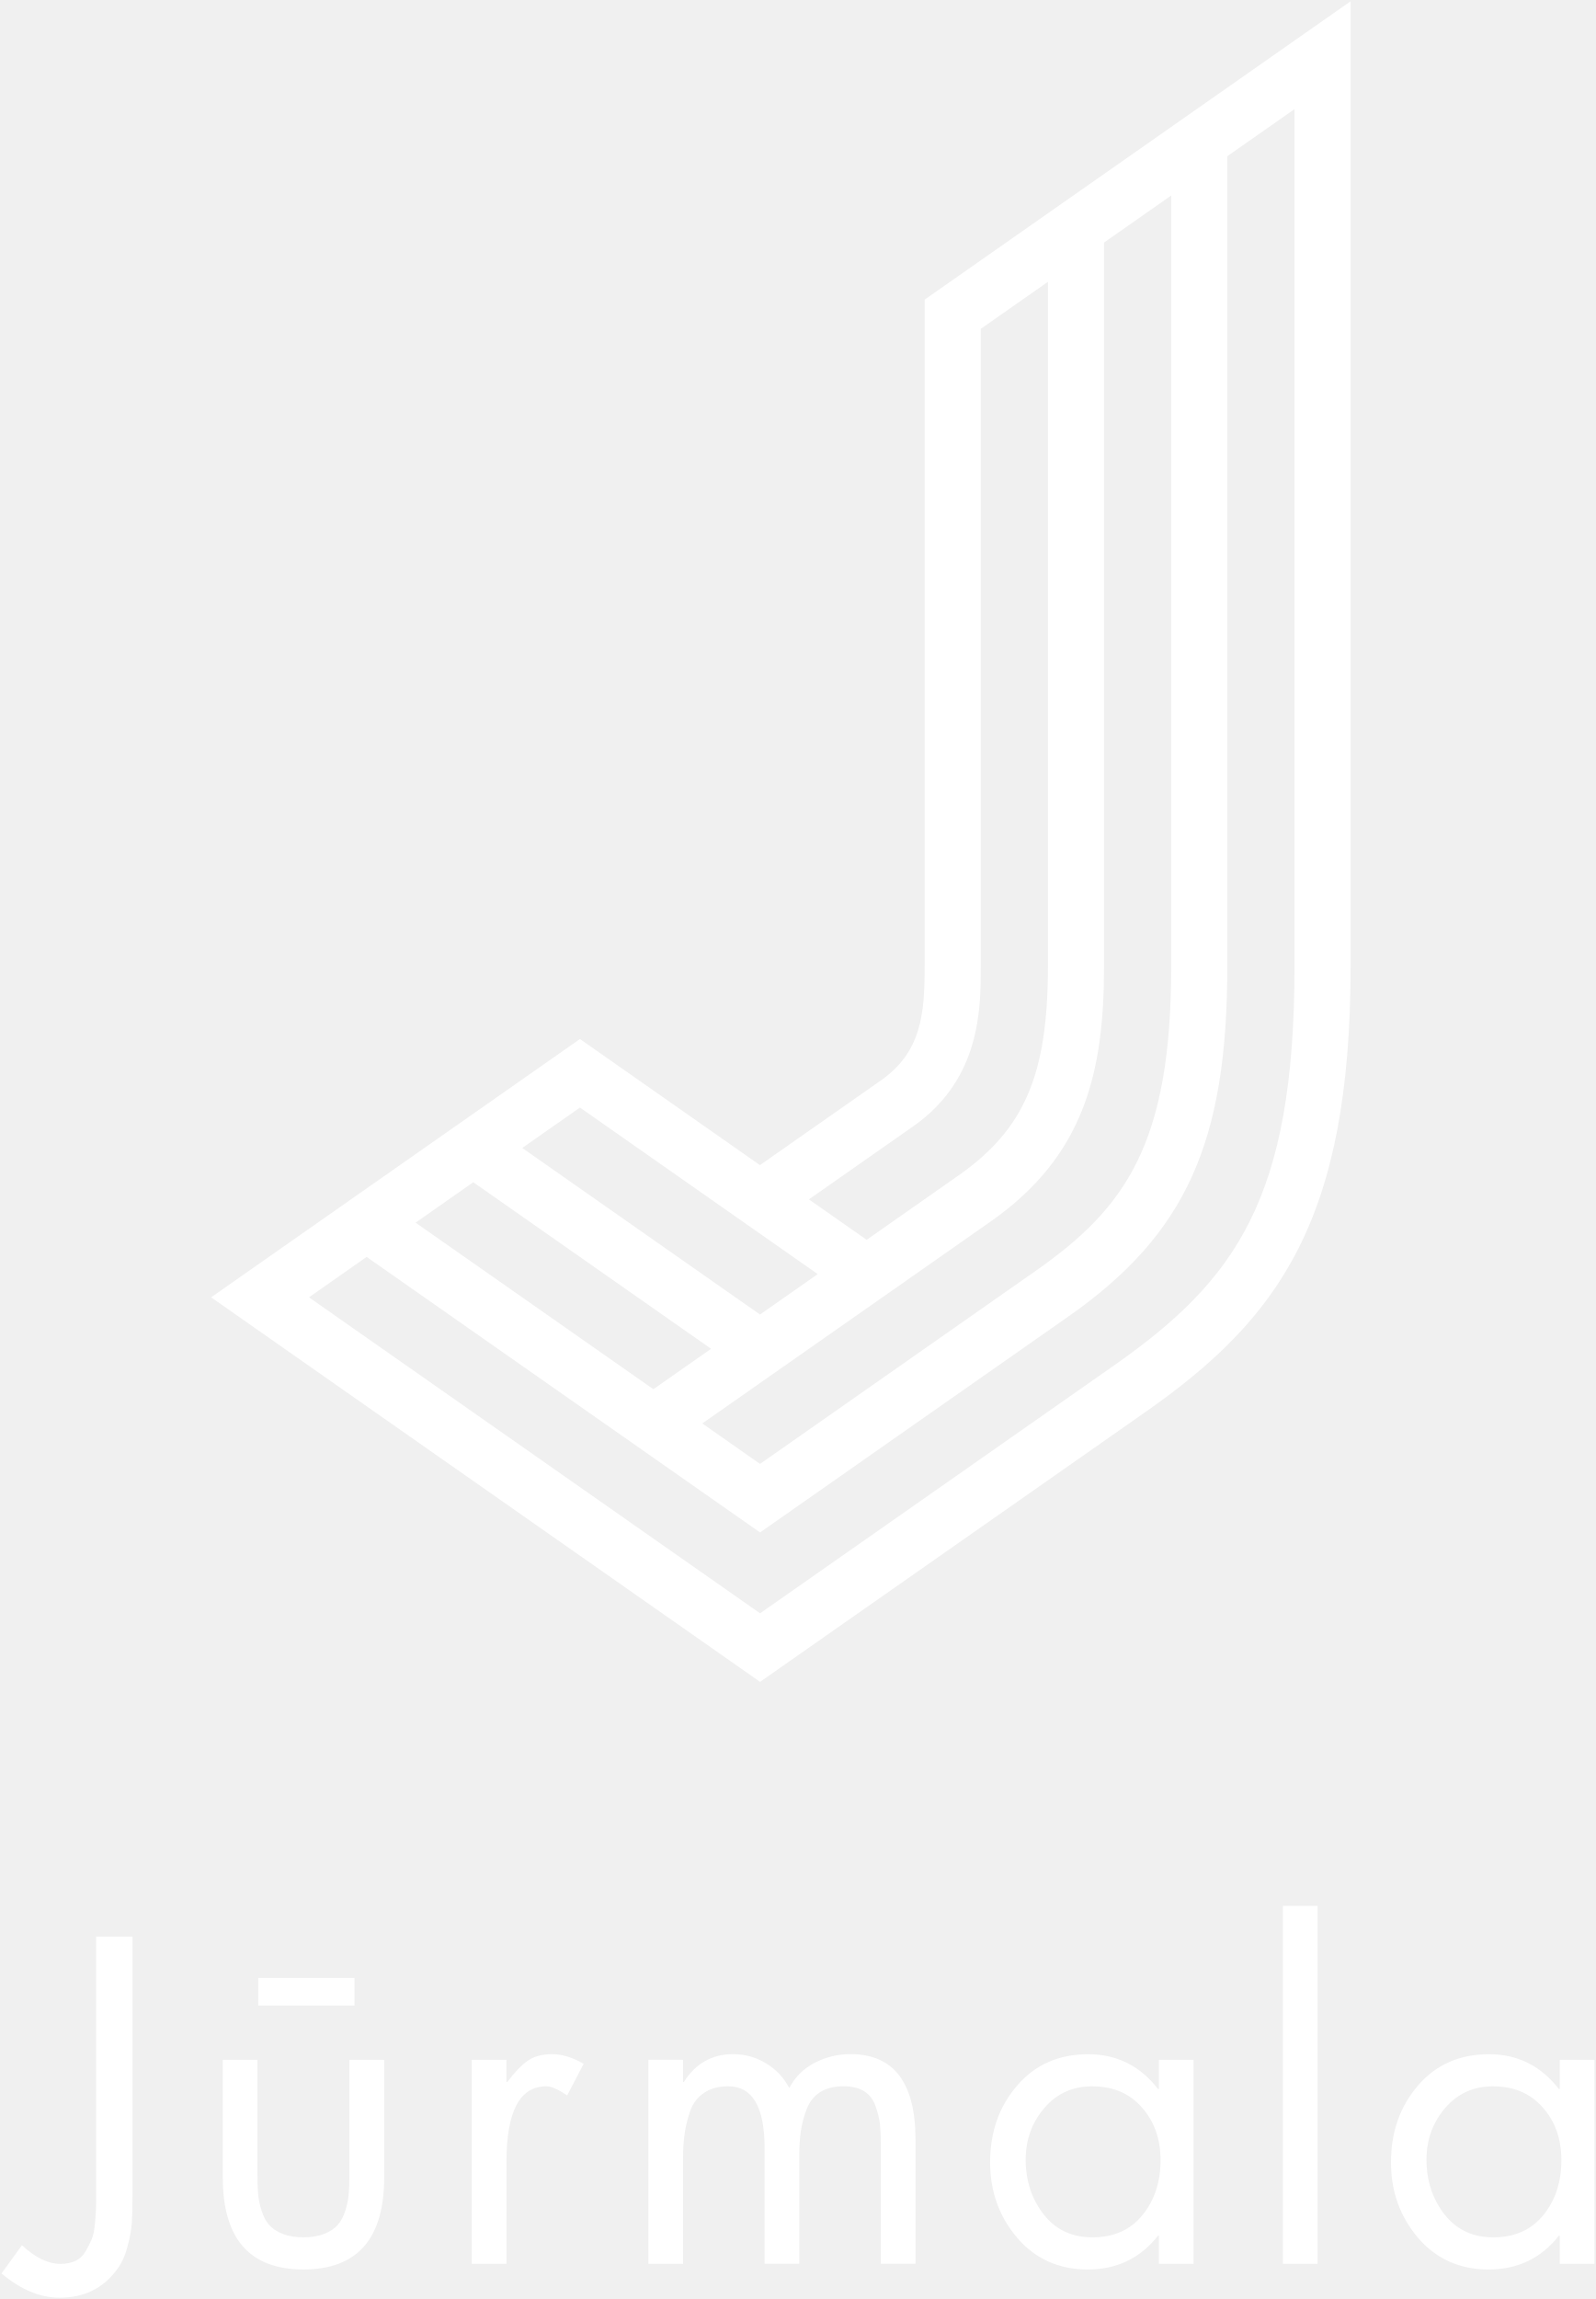
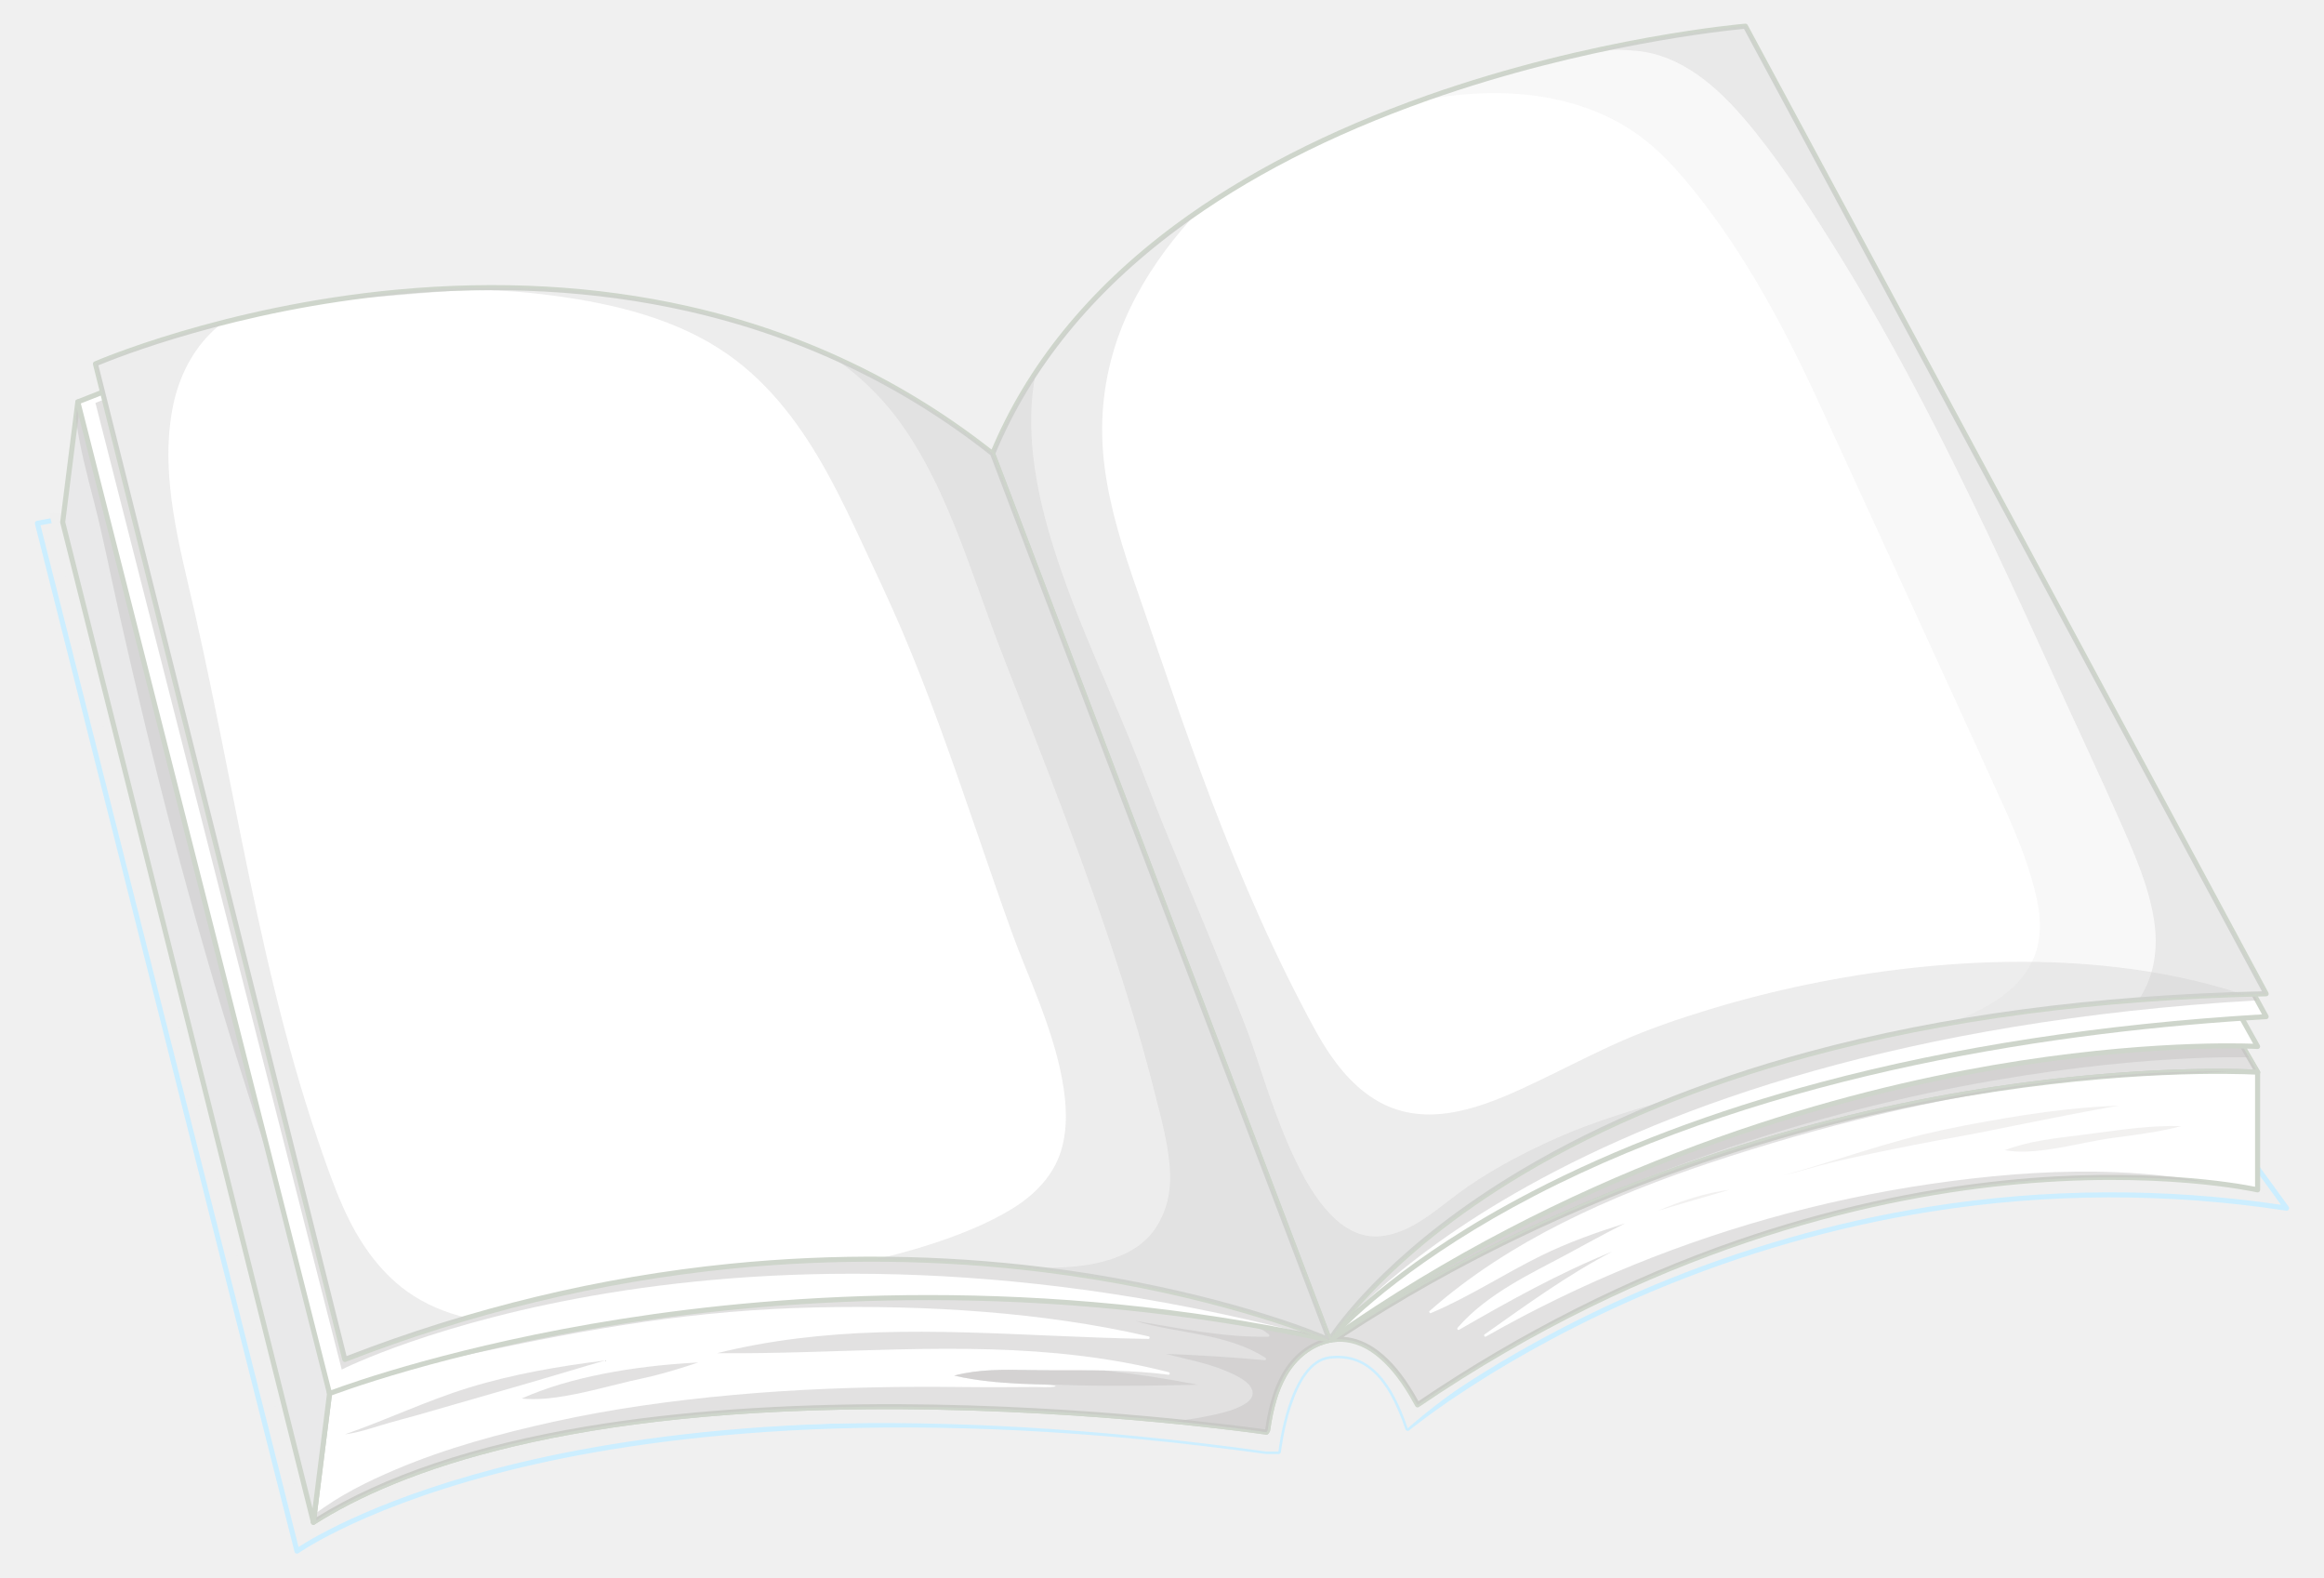
- <svg xmlns="http://www.w3.org/2000/svg" xml:space="preserve" width="284" height="409">
-   <path fill="#fff" d="M203.32 394.051c-2.129 2.647-5.109 3.981-8.917 3.981-3.654 0-6.553-1.363-8.683-4.089-2.134-2.733-3.2-5.977-3.2-9.723 0-3.565 1.113-6.625 3.321-9.197 2.199-2.573 5.046-3.858 8.499-3.858 3.697 0 6.662 1.243 8.856 3.747 2.213 2.499 3.328 5.634 3.328 9.381 0 3.861-1.065 7.111-3.204 9.758m2.904-22.414h-.152c-3.196-4.115-7.325-6.183-12.437-6.183-5.241 0-9.465 1.865-12.656 5.599-3.202 3.733-4.788 8.272-4.788 13.619 0 5.2 1.607 9.677 4.823 13.444 3.217 3.753 7.407 5.633 12.552 5.633 5.189 0 9.365-2.006 12.506-6.015h.152v5.007h6.169V366.45l-6.169.006Zm-31.698-199.704V58.506l11.953-8.367v121.794c0 19.235-4.164 28.962-15.923 37.192l-16.331 11.445-10.28-7.197 18.559-12.993c12.022-8.423 12.022-20.956 12.022-28.447m21.937-128.785 11.955-8.369v137.154c0 31.511-8.105 42.945-24.063 54.119l-49.106 34.384-10.277-7.199 51.322-35.93c16.736-11.725 20.169-26.614 20.169-45.374zM218.4 27.786l11.955-8.37v152.517c0 41.245-10.383 55.774-32.206 71.051l-62.894 44.03-80.272-56.215 10.261-7.193 70.005 49.021 54.836-38.395c20.908-14.637 28.315-30.941 28.315-62.299ZM84.222 210.322l42.316 29.631-10.27 7.191-42.313-29.626zm18.982-13.285 42.311 29.633-10.274 7.189-42.306-29.634zm61.34-25.104c0 8.4-.573 15.226-7.77 20.265l-21.541 15.082-32.029-22.437-65.633 45.956 97.684 68.409 68.631-48.045c23.634-16.556 36.452-34.085 36.452-79.23V.231l-75.794 53.074Zm63.749 230.808h6.176v-63.689h-6.176Zm46.368-8.69c-2.145 2.647-5.117 3.981-8.926 3.981-3.646 0-6.551-1.363-8.688-4.089-2.124-2.733-3.204-5.977-3.204-9.723 0-3.565 1.116-6.625 3.322-9.197 2.213-2.573 5.048-3.858 8.5-3.858 3.704 0 6.656 1.243 8.864 3.747 2.22 2.499 3.32 5.634 3.32 9.381 0 3.861-1.05 7.111-3.188 9.758m2.889-27.595v5.181h-.153c-3.189-4.115-7.324-6.183-12.435-6.183-5.249 0-9.461 1.865-12.656 5.599-3.189 3.733-4.781 8.272-4.781 13.619 0 5.2 1.606 9.677 4.816 13.444 3.223 3.753 7.401 5.633 12.55 5.633 5.197 0 9.379-2.006 12.513-6.015h.153v5.007h6.175V366.45zm-183.691.188c-1.107.799-2.298 2.04-3.578 3.742h-.16v-3.936h-6.168v36.286h6.175v-18.139c0-8.959 2.359-13.438 7.102-13.438.876 0 2.101.543 3.702 1.622l2.932-5.63c-2.014-1.144-3.858-1.706-5.565-1.706-1.842 0-3.326.398-4.44 1.199m-31.677 20.034c0 1.399-.042 2.583-.119 3.554-.07.972-.287 1.988-.611 3.046-.335 1.051-.781 1.897-1.352 2.548-.57.638-1.363 1.17-2.396 1.579-1.036.41-2.261.622-3.711.622-1.439 0-2.68-.212-3.707-.622-1.027-.409-1.825-.933-2.392-1.579-.569-.649-1.013-1.491-1.348-2.548-.342-1.052-.543-2.074-.622-3.046-.076-.971-.117-2.147-.117-3.554v-20.222h-6.161v20.926c0 10.906 4.782 16.363 14.355 16.363 9.568 0 14.364-5.461 14.364-16.363V366.45l-6.183.006zm89.154-21.241c-2.271 0-4.386.53-6.377 1.545-1.977 1.031-3.48 2.535-4.51 4.475-.983-1.85-2.354-3.305-4.128-4.385-1.776-1.085-3.739-1.627-5.904-1.627-3.711 0-6.62 1.649-8.724 4.941h-.151v-3.939h-6.164v36.289h6.175V383.97c0-1.638.091-3.107.28-4.392.173-1.283.508-2.626.989-4.019.486-1.387 1.313-2.464 2.472-3.237 1.156-.786 2.582-1.163 4.289-1.163 4.315 0 6.472 3.657 6.472 10.966v20.609h6.175v-19.222c0-1.651.091-3.09.273-4.324.179-1.234.507-2.528 1.002-3.858.487-1.336 1.279-2.367 2.393-3.099 1.101-.716 2.507-1.077 4.212-1.077 1.489 0 2.708.297 3.664.883.944.592 1.634 1.491 2.039 2.672.409 1.192.675 2.271.778 3.245.091.975.162 2.208.162 3.701v21.075h6.159v-22.08c0-10.137-3.862-15.213-11.576-15.213M17.109 390.632c0 1.065-.013 1.921-.04 2.545-.022.623-.091 1.478-.197 2.576-.095 1.111-.292 2.003-.576 2.674-.292.67-.642 1.375-1.087 2.126-.433.752-1.031 1.295-1.775 1.665-.745.35-1.636.533-2.659.533-2.215 0-4.512-1.111-6.865-3.316l-3.642 5.016c3.397 2.871 6.846 4.318 10.346 4.318 4.261 0 7.609-1.599 10.031-4.791.928-1.176 1.61-2.614 2.04-4.289.44-1.662.704-3.083.774-4.245.077-1.163.118-2.766.118-4.818v-46.099l-6.468.003zm45.979-38.749H45.953v4.906h17.135z" />
+ <svg xmlns="http://www.w3.org/2000/svg" enable-background="new 0 0 2798.573 1898.847" viewBox="0 0 2798.573 1898.847">
+   <path d="m115.07 616.811-70.043 13.133 312.589 1237.373s327.874-236.334 1167.425-119.869h14.458s12.035-108.888 61.63-114.75c49.596-5.864 75.885 33.385 94.085 86.799 0 0 432.77-360.483 1058.332-265.025l-77.521-106.543z" fill="#efefef" />
+   <path d="m357.616 1870.364c-.352 0-.706-.061-1.043-.185-.948-.345-1.664-1.138-1.912-2.115l-312.59-1237.373c-.205-.816-.065-1.68.389-2.39.452-.708 1.179-1.198 2.006-1.352l70.043-13.133c.46-.088.942-.068 1.397.065l2560.955 731.116c.655.186 1.228.587 1.628 1.137l77.522 106.542c.723.995.779 2.326.14 3.378-.64 1.05-1.843 1.605-3.063 1.428-142.331-21.718-286.394-21.344-428.191 1.113-113.459 17.97-225.736 50.037-333.711 95.311-183.898 77.111-292.941 167.03-294.02 167.93-.772.641-1.814.862-2.775.592-.966-.273-1.737-1.001-2.061-1.953-21.632-63.485-49.644-89.622-90.843-84.753-46.65 5.514-58.841 110.993-58.958 112.059-.172 1.544-1.477 2.713-3.03 2.713h-14.458c-.14 0-.279-.01-.418-.03-432.898-60.048-726.684-24.396-896.91 16.086-184.384 43.851-267.497 102.648-268.315 103.238-.529.38-1.152.576-1.782.576zm-308.842-1238.023 310.736 1230.032c17.99-11.712 102.465-62.607 266.28-101.629 170.76-40.68 465.438-76.525 899.462-16.343h11.549c2.275-17.46 16.462-109.115 63.972-114.73 27.217-3.212 66.578 2.198 95.899 84.74 19.856-15.739 125.352-96.149 291.946-166.035 108.443-45.49 221.213-77.715 335.18-95.776 140.076-22.199 282.347-22.946 423.004-2.223l-72.623-99.808-2559.255-730.631z" fill="#cceeff" />
+   <path d="m115.07 616.811-55.854 1.022 311.473 1230.754s314.799-217.604 1154.351-101.139h14.458s12.035-108.888 61.63-114.75c49.596-5.864 75.885 33.385 94.085 86.799 0 0 408.13-374.518 1033.692-279.061l-52.881-92.507z" fill="#efefef" />
+   <path d="m2718.621 1290.774-539.825-928.908c-596.239 57.871-834.21 267.309-900.248 340.353l-42.097-117.896-1018.685-89.57 179.076 1182.844-19.456 154.926c355.718-226.174 1147.654-108.441 1147.654-108.441l1.435-2.26c3.258-22.793 8.52-45.862 19.853-66.065 11.691-20.841 30.925-37.613 54.8-42.362 2.757-.549 5.503-.885 8.234-1.053.086-.687.136-1.083.136-1.083 541.193-357.811 1109.123-320.485 1109.123-320.485z" fill="#e9e9ea" />
+   <path d="m377.387 1835.571c-.568 0-1.133-.158-1.631-.474-.997-.631-1.54-1.782-1.393-2.954l19.404-154.508-179.014-1182.425c-.14-.924.151-1.862.792-2.543.641-.682 1.583-1.022 2.487-.949l1018.685 89.569c1.186.105 2.204.89 2.604 2.011l40.396 113.13c34.547-37.286 110.536-106.031 248.806-172.82 174.821-84.444 393.507-139.882 649.979-164.776 1.199-.1 2.331.471 2.93 1.503l539.826 928.908c.565.974.547 2.181-.045 3.137-.594.958-1.671 1.515-2.79 1.436-1.422-.095-144.172-8.903-351.101 26.06-190.658 32.21-476.314 109.232-754.991 293.167-.305 1.294-1.428 2.258-2.78 2.342-2.688.165-5.321.502-7.827 1-21.326 4.242-40.548 19.137-52.736 40.865-9.47 16.881-15.482 36.93-19.494 65.004-.061.427-.213.838-.443 1.203l-1.436 2.26c-.646 1.016-1.836 1.56-3.021 1.381-1.979-.294-200.609-29.421-440.079-30.563-399.938-1.842-604.421 74.298-705.491 138.561-.5.315-1.069.475-1.637.475zm-156.028-1337.442 178.497 1179.012c.042.276.045.558.011.836l-18.655 148.551c80.965-50.06 190.281-86.845 325.063-109.371 110.113-18.404 237.444-27.338 378.348-26.717 227.139 1.089 417.611 27.31 438.903 30.345l.026-.044c4.125-28.515 10.339-49.037 20.12-66.473 13.059-23.284 33.784-39.27 56.862-43.862 2.102-.416 4.279-.73 6.499-.938.211-.292.476-.547.782-.748 280.008-185.129 567.127-262.543 758.684-294.886 184.447-31.142 318.154-27.621 346.663-26.384l-536.019-922.359c-254.906 24.916-472.246 80.095-645.972 164.009-142.102 68.638-217.856 139.208-250.364 175.164-.72.794-1.803 1.147-2.854.946-1.052-.21-1.915-.956-2.277-1.964l-41.44-116.056z" fill="#ced5cb" />
+   <path d="m2718.621 1290.774-539.825-928.908c-596.239 57.871-834.21 267.309-900.248 340.353l-42.097-117.896-1018.685-89.57 179.076 1182.844-19.456 154.926c355.718-226.174 1147.654-108.441 1147.654-108.441l1.435-2.26c3.258-22.793 8.52-45.862 19.853-66.065 11.691-20.841 30.925-37.613 54.8-42.362 2.757-.549 5.503-.885 8.234-1.053.086-.687.136-1.083.136-1.083 541.193-357.811 1109.123-320.485 1109.123-320.485z" fill="#fff" />
+   <path d="m377.387 1835.571c-.568 0-1.133-.158-1.631-.474-.997-.631-1.54-1.782-1.393-2.954l19.404-154.508-179.014-1182.425c-.14-.924.151-1.862.792-2.543.641-.682 1.583-1.022 2.487-.949l1018.685 89.569c1.186.105 2.204.89 2.604 2.011l40.396 113.13c34.547-37.286 110.536-106.031 248.806-172.82 174.821-84.444 393.507-139.882 649.979-164.776 1.199-.1 2.331.471 2.93 1.503l539.826 928.908c.565.974.547 2.181-.045 3.137-.594.958-1.671 1.515-2.79 1.436-1.422-.095-144.172-8.903-351.101 26.06-190.658 32.21-476.314 109.232-754.991 293.167-.305 1.294-1.428 2.258-2.78 2.342-2.688.165-5.321.502-7.827 1-21.326 4.242-40.548 19.137-52.736 40.865-9.47 16.881-15.482 36.93-19.494 65.004-.061.427-.213.838-.443 1.203l-1.436 2.26c-.646 1.016-1.836 1.56-3.021 1.381-1.979-.294-200.609-29.421-440.079-30.563-399.938-1.842-604.421 74.298-705.491 138.561-.5.315-1.069.475-1.637.475zm-156.028-1337.442 178.497 1179.012c.042.276.045.558.011.836l-18.655 148.551c80.965-50.06 190.281-86.845 325.063-109.371 110.113-18.404 237.444-27.338 378.348-26.717 227.139 1.089 417.611 27.31 438.903 30.345l.026-.044c4.125-28.515 10.339-49.037 20.12-66.473 13.059-23.284 33.784-39.27 56.862-43.862 2.102-.416 4.279-.73 6.499-.938.211-.292.476-.547.782-.748 280.008-185.129 567.127-262.543 758.684-294.886 184.447-31.142 318.154-27.621 346.663-26.384l-536.019-922.359c-254.906 24.916-472.246 80.095-645.972 164.009-142.102 68.638-217.856 139.208-250.364 175.164-.72.794-1.803 1.147-2.854.946-1.052-.21-1.915-.956-2.277-1.964l-41.44-116.056z" fill="#ced5cb" />
+   <g fill="#c5c4c4">
+     <path d="m415.514 1726.694c14.894-1.802 29.223-6.625 43.519-10.956 14.917-4.521 30.05-8.36 45.049-12.604 30.541-8.643 60.975-17.653 91.504-26.339 29.885-8.502 59.686-17.221 89.446-26.15 14.582-4.374 29.177-8.713 43.815-12.896-55.944 7.013-111.541 16.463-165.51 33.166-50.373 15.592-98.056 38.503-147.823 55.779z" opacity=".5" />
+     <path d="m725.442 1654.036c-33.236 6.607-66.245 15.772-97.262 29.574 17.303 1.782 34.96-.092 52.02-2.973 18.1-3.056 35.946-7.433 53.748-11.867 8.446-2.103 16.887-4.23 25.362-6.215 8.946-2.094 17.96-3.867 26.88-6.073 18.495-4.577 36.636-10.332 54.731-16.249-1.712.09-3.425.16-5.136.259-37.009 2.148-73.968 6.314-110.343 13.544z" opacity=".5" />
+     <path d="m2178.796 361.865c-596.239 57.871-834.21 267.308-900.248 340.353l-42.097-117.895-1018.685-89.57 178.887 1181.592c8.998-3.006 17.878-6.369 26.893-9.321 14.309-4.684 28.877-8.777 43.38-12.815 33.901-9.439 68.186-17.294 102.585-24.669 68.352-14.654 136.986-28.199 206.188-38.211 68.31-9.883 136.951-15.827 205.958-17.36 67.753-1.505 135.615-.112 203.18 5.288 66.711 5.332 133.193 14.583 198.446 29.58 1.695.39 1.289 3.019-.405 2.993-38.983-.609-77.939-2.216-116.889-3.898-69.074-2.984-138.236-6.175-207.387-4.025-65.719 2.042-131.333 9.2-195.169 25.168 37.183.286 74.364-.448 111.531-1.517 72.56-2.088 145.159-5.191 217.756-3.139 72.313 2.045 144.649 9.472 214.829 27.56 1.63.42 1.317 3.219-.405 2.993-21.168-2.774-42.473-4.177-63.806-4.817-34.203-1.026-68.414-.187-102.62-.835-30.531-.579-61.991-1.215-91.731 6.677 32.159 7.527 65.052 9.295 98.004 10.708 31.658.092 32.16 4.345 1.162 3.025-11.779-.038-23.56.091-35.314.194-35.908.316-71.812-.558-107.723-.405-74.161.317-148.345 3.047-222.214 9.791-72.685 6.636-144.966 16.5-216.274 32.236-64.455 14.224-129.099 31.64-189.977 57.446-33.559 14.225-68.432 31.329-98.092 54.191l-1.174 9.338c355.718-226.174 1147.655-108.441 1147.655-108.441l1.436-2.261c3.257-22.793 8.52-45.862 19.853-66.065 11.69-20.841 30.925-37.614 54.8-42.362 2.757-.548 5.503-.885 8.234-1.053.087-.687.136-1.084.136-1.084 541.193-357.811 1109.123-320.485 1109.123-320.485z" opacity=".5" />
+     <path d="m2178.796 361.865c-596.239 57.871-834.21 267.308-900.248 340.353l-42.097-117.895-1018.685-89.57 178.887 1181.592c8.998-3.006 17.878-6.369 26.893-9.321 14.309-4.684 28.877-8.777 43.38-12.815 10.939-3.045 21.93-5.88 32.94-8.633 8.172-3.268 16.313-6.622 24.543-9.738 17.07-6.461 34.52-12.063 51.827-17.858 35.722-11.962 71.679-23.244 107.957-33.403 71.837-20.116 145.217-35.354 219.079-45.814 73.487-10.407 147.795-15.641 222.023-13.538 74.797 2.119 149.792 11.635 223.136 26.27 32.927 6.571 65.64 14.448 98.27 22.357 28.181 6.831 57.543 14.975 81.202 32.443 1.17.864.843 2.806-.769 2.84-53.904 1.147-107.123-10.39-160.177-18.999 52.085 15.877 109.896 14.41 156.901 44.471 1.175.751.829 2.984-.769 2.84-39.698-3.592-79.477-6.125-119.308-7.594 28.327 7.451 57.484 12.233 83.854 25.747 7.934 4.066 21.235 11.443 20.8 22.118-.279 6.824-7.257 11.466-12.638 14.319-9.94 5.27-21.163 8.197-32.06 10.709-14.769 3.405-29.777 5.745-44.797 7.724-1.508.199-3.027.365-4.538.557 68.77 6.835 110.637 13.056 110.637 13.056l1.436-2.261c3.257-22.793 8.52-45.862 19.853-66.065 11.69-20.841 30.925-37.614 54.8-42.362 2.757-.548 5.503-.885 8.234-1.053.087-.687.136-1.084.136-1.084 541.193-357.811 1098.748-338.337 1098.748-338.337z" opacity=".5" />
+     <path d="m1376.048 1668.166c22.275-.216 44.547-.656 66.819-1.123-18.706-3.617-37.475-6.915-56.309-9.8-18.903-2.896-37.874-5.364-56.89-7.403-29.648-.51-59.3.042-88.949-.519-30.531-.579-61.991-1.215-91.731 6.677 26.472 6.197 53.443 8.474 80.533 9.88 21.865.303 43.688 1.275 65.546 1.822 26.988.677 53.987.728 80.981.466z" opacity=".5" />
+   </g>
+   <path d="m1609.498 1611.26s-.05.396-.136 1.083c17.502-1.078 34.304 5.382 48.371 16.115 17.52 13.369 31.014 31.562 42.23 50.346 2.445 4.095 4.778 8.258 7.033 12.463 541.664-367.803 1011.625-258.828 1011.625-258.828v-141.666c0 .001-567.93-37.325-1109.123 320.487z" fill="#fff" />
+   <path d="m1706.997 1694.315c-.243 0-.487-.029-.728-.088-.838-.207-1.549-.759-1.958-1.519-2.417-4.504-4.695-8.541-6.964-12.342-13.356-22.369-26.531-38.094-41.461-49.485-14.559-11.109-30.601-16.474-46.336-15.496-.903.058-1.79-.297-2.409-.956-.62-.662-.915-1.565-.802-2.466l.135-1.079c.109-.883.6-1.675 1.342-2.166 280.008-185.129 567.127-262.543 758.684-294.886 207.582-35.047 350.9-26.193 352.321-26.1 1.602.106 2.848 1.436 2.848 3.042v141.666c0 .929-.425 1.808-1.152 2.386-.729.579-1.677.797-2.583.583-1.172-.271-119.328-26.936-301.986-8.419-168.555 17.086-428.078 77.242-707.24 266.799-.51.346-1.106.526-1.711.526zm-89.051-84.966c14.327 1.032 28.564 6.713 41.635 16.687 15.568 11.879 29.231 28.149 42.997 51.206 1.808 3.025 3.617 6.193 5.493 9.616 122.942-83.143 252.291-148.434 384.51-194.079 106.594-36.799 215.283-60.984 323.044-71.882 165.458-16.737 278.403 3.441 299.948 7.787v-135.024c-21.111-1.041-157.377-6.032-348.253 26.215-189.386 31.996-472.464 108.177-749.374 289.474z" fill="#ced5cb" />
+   <path d="m2413.727 1346.268c-32.945 5.612-65.992 11.694-98.484 19.542-32.891 7.945-65.203 18.058-97.493 28.122-23.109 7.201-46.242 14.375-69.599 20.733 10.213-2.232 20.307-5.063 30.348-7.907 15.826-4.482 31.645-8.554 47.712-12.084 34.991-7.686 70.099-14.829 105.312-21.418 17.344-3.245 34.74-6.198 52.045-9.642 17.108-3.404 34.205-6.866 51.305-10.308 34.637-6.971 69.293-13.865 104.078-20.067 4.199-.749 8.407-1.453 12.611-2.179-12.164.425-24.318 1.144-36.444 2.112-33.984 2.716-67.79 7.372-101.391 13.096z" fill="#e5e3e2" opacity=".5" />
+   <path d="m2599.903 1355.957c-32.145 1.499-63.903 6.742-95.797 10.679-30.212 3.729-61.331 7.035-89.945 18.034 15.836 2.869 32.309 1.772 48.164-.259 16.885-2.164 33.563-5.677 50.249-8.993 7.67-1.525 15.348-3.024 23.069-4.267 8.213-1.323 16.484-2.282 24.725-3.401 22.064-2.995 44.568-6.246 66.257-12.069-8.91-.303-17.844-.139-26.722.276z" fill="#e5e3e2" opacity=".5" />
+   <path d="m2016.322 1449.619c-6.55 2.465-13.019 5.095-19.433 7.839 28.405-8.554 56.937-16.693 85.42-24.985-22.606 2.726-44.705 9.139-65.987 17.146z" fill="#e5e3e2" opacity=".5" />
+   <path d="m2550.159 1411.239c-67.04-2.855-134.19 1.938-200.657 10.626-65.929 8.618-131.273 21.418-195.549 38.444-63.485 16.815-125.902 37.669-186.736 62.414-61.05 24.832-120.462 53.642-177.764 86.203-1.734.986-3.117-1.518-1.538-2.632 49.88-35.158 99.436-71.394 153.612-99.575-64.067 25.857-124.619 59.62-184.43 94.117-1.569.904-2.938-1.125-1.847-2.393 18.408-21.392 41.634-38.051 65.66-52.571 20.91-12.637 42.794-23.417 64.295-34.979 22.626-12.167 45.075-24.667 68.001-36.269 1.232-.623 2.48-1.242 3.717-1.864-34.536 10.862-68.769 22.973-101.094 38.883-44.8 22.051-86.694 49.696-132.802 69.124-1.417.598-2.572-1.587-1.482-2.546 6.023-5.311 12.137-10.519 18.357-15.6 49.815-40.69 105.529-73.632 163.554-101.156 58.454-27.727 119.309-50.116 180.875-69.855 66.169-21.214 133.102-39.754 200.881-55.084 73.635-16.655 148.184-29.536 223.362-36.74 58.853-5.639 118.039-6.256 177.011-10.036-128.654-1.578-612.184 14.798-1076.088 321.509 0 0-.049.397-.136 1.084 17.502-1.078 34.304 5.382 48.371 16.115 17.519 13.368 31.014 31.562 42.23 50.346 2.445 4.095 4.778 8.258 7.033 12.463 427.747-290.451 810.775-283.576 952.966-267.839-36.233-6.631-72.958-10.619-109.802-12.189z" fill="#c5c4c4" opacity=".5" />
+   <path d="m217.766 494.753-124.049-10.906-18.228 144.799 301.897 1203.877 19.456-154.926z" fill="#e9e9ea" />
+   <path d="m377.386 1835.571c-1.389 0-2.613-.944-2.956-2.307l-301.899-1203.876c-.09-.367-.114-.748-.067-1.123l18.228-144.8c.204-1.626 1.649-2.809 3.29-2.654l124.05 10.907c1.402.123 2.536 1.189 2.747 2.579l179.076 1182.844c.042.278.045.56.011.836l-19.456 154.926c-.182 1.455-1.376 2.574-2.839 2.662-.062.005-.125.006-.185.006zm-298.803-1207.111 297.805 1187.554 17.379-138.378-178.656-1180.057-118.737-10.439z" fill="#ced5cb" />
+   <path d="m113.314 604.586c11.241 43.606 19.741 87.743 29.653 131.656 20.562 91.1 42.199 182.073 66.043 272.371 24.243 91.809 50.627 183.049 78.807 273.725 27.892 89.745 57.196 179.141 87.941 267.947 1.07 3.087 2.141 6.176 3.212 9.263l-161.204-1064.795-124.049-10.906-2.424 19.258c4.345 34.324 13.41 68.081 22.021 101.481z" fill="#c5c4c4" opacity=".5" />
+   <path d="m1601.129 1613.396-405.813-1067.298s-467.953-319.291-1101.6-62.251l303.125 1193.751c.001 0 536.871-210.116 1204.288-64.202z" fill="#fff" />
+   <path d="m396.843 1680.645c-.479 0-.957-.113-1.393-.336-.777-.401-1.345-1.115-1.561-1.962l-303.127-1193.751c-.375-1.477.397-3.001 1.808-3.574 144.853-58.759 293.041-92.045 440.45-98.932 117.925-5.508 235.64 5.772 349.834 33.532 194.483 47.276 313.005 127.158 314.179 127.958.515.351.909.852 1.131 1.435l405.812 1067.297c.399 1.046.19 2.224-.54 3.073-.727.846-1.863 1.229-2.958.988-344.304-75.271-652.982-53.826-851.301-22.582-214.831 33.846-349.886 86.121-351.226 86.645-.355.139-.732.209-1.108.209zm-299.519-1194.971 301.633 1187.867c21.77-8.105 152.114-54.71 349.273-85.771 197.776-31.164 505.034-52.598 848.052 21.454l-403.467-1061.132c-10.586-6.994-126.444-81.631-311.666-126.614-113.605-27.587-230.695-38.785-348.025-33.292-145.824 6.835-292.427 39.63-435.8 97.488z" fill="#ced5cb" />
+   <path d="m1601.129 1613.396-405.813-1067.298s-446.739-318.092-1080.386-61.053l296.575 1163.686s461.082-234.066 1189.624-35.335z" fill="#c5c4c4" opacity=".5" />
+   <path d="m1601.129 1613.396-405.813-1067.298s194.806-295.227 920.859-365.698l602.446 1079.378s-565.886-33.8-1117.492 353.618z" fill="#fff" />
+   <path d="m1601.129 1616.443c-.299 0-.601-.045-.893-.134-.9-.276-1.622-.951-1.955-1.83l-405.813-1067.297c-.348-.917-.235-1.944.305-2.762 16.979-25.731 78.362-91.734 189.15-157.365 127.506-75.536 358.342-173.231 733.957-209.688 1.205-.129 2.365.491 2.955 1.548l602.446 1079.378c.543.972.512 2.162-.08 3.105-.593.942-1.647 1.491-2.762 1.421-1.409-.081-143.659-7.961-351.354 31.519-191.639 36.43-479.783 121.788-764.206 321.55-.518.365-1.131.555-1.75.555zm-402.404-1069.954 403.861 1062.163c284.35-198.843 572.006-283.946 763.572-320.341 185.456-35.232 318.996-32.832 347.143-31.815l-598.815-1072.87c-206.415 20.187-499.713 72.741-728.975 208.387-108.186 64.01-168.828 128.198-186.786 154.476z" fill="#ced5cb" />
+   <path d="m1601.129 1613.396s276.694-339.918 1127.777-389.502l-615.239-1121.396s-593.154 33.794-918.351 443.6z" fill="#fff" />
+   <path d="m1601.129 1616.443c-.161 0-.323-.014-.487-.04-1.074-.173-1.974-.906-2.361-1.924l-405.813-1067.297c-.382-1.005-.207-2.136.462-2.978 74.404-93.763 169.116-175.492 281.504-242.918 89.862-53.913 191.163-98.853 301.089-133.572 187.138-59.104 336.484-68.174 337.971-68.259 1.196-.054 2.28.549 2.845 1.577l615.238 1121.395c.501.917.5 2.027-.005 2.942-.506.914-1.447 1.506-2.49 1.567-242.205 14.11-591.724 62.48-881.379 212.777-138.564 71.901-220.333 146.306-244.211 175.604-.585.719-1.456 1.126-2.363 1.126zm-402.347-1069.806 403.39 1060.926c15.992-17.785 89.283-93.567 242.284-173.03 102.127-53.04 219.345-97.386 348.398-131.807 159.917-42.653 338.559-70.098 531.061-81.591l-611.986-1115.467c-17.973 1.255-159.737 12.62-334.729 67.909-109.446 34.579-210.286 79.323-299.716 132.986-111.175 66.711-204.938 147.481-278.702 240.074z" fill="#ced5cb" />
+   <path d="m1601.129 1613.396s265.918-359.561 1117-409.144l-604.462-1101.754s-593.154 33.794-918.351 443.6z" fill="#c5c4c4" opacity=".5" />
+   <path d="m1601.129 1613.396s239.826-398.824 1127.777-417.024l-627.076-1164.84s-717.957 58.432-906.514 514.566z" fill="#fff" />
+   <path d="m1601.13 1616.443c-.091 0-.182-.005-.274-.014-1.161-.102-2.162-.86-2.575-1.951l-405.813-1067.296c-.276-.727-.265-1.53.032-2.247 43.224-104.561 117.979-196.786 222.191-274.116 83.254-61.778 185.393-114.241 303.578-155.927 201.105-70.936 381.516-86.249 383.315-86.395 1.202-.115 2.355.525 2.93 1.592l627.075 1164.839c.502.935.484 2.063-.051 2.98-.536.917-1.509 1.49-2.57 1.512-202.128 4.143-387.072 28.578-549.695 72.626-130.057 35.228-246.206 83.007-345.224 142.01-168.54 100.433-229.71 199.918-230.309 200.911-.555.921-1.548 1.476-2.61 1.476zm-402.534-1070.296 403.263 1060.595c14.854-21.701 80.714-109.42 228.615-197.65 99.494-59.353 216.178-107.406 346.813-142.823 161.865-43.884 345.726-68.385 546.573-72.838l-623.76-1158.684c-20.177 1.871-190.87 19.23-379.934 85.938-117.583 41.487-219.159 93.662-301.903 155.072-102.908 76.378-176.81 167.346-219.667 270.39z" fill="#ced5cb" />
+   <path d="m1783.585 112.339c58.786-2.341 119.126 7.966 170.455 37.816 27.175 15.804 49.573 36.678 70.035 60.358 22.463 25.997 43.033 53.603 62.046 82.209 39.271 59.086 71.942 122.307 101.74 186.606 30.049 64.844 212.95 463.848 228.852 499.667 14.897 33.557 28.532 68.34 36.289 104.325 4.556 21.138 5.297 43.534-1.741 64.226-6.049 17.783-17.495 33.018-31.731 45.112-21.368 18.154-47.334 30.134-74.095 39.436 111.864-19.734 239.092-32.764 383.47-35.724l-627.075-1164.838s-186.011 15.144-393.538 90.162c24.821-5.11 50.004-8.349 75.293-9.355z" fill="#cecdcd" opacity=".15" />
+   <path d="m1971.087 61.208c53.342 5.125 95.939 42.516 129.386 81.657 38.705 45.293 71.594 95.908 103.306 146.208 35.951 57.024 69.365 115.618 100.972 175.15 63.269 119.168 119.308 241.968 175.354 364.641 25.135 55.015 50.937 109.746 75.319 165.101 16.107 36.567 32.532 74.39 38.582 114.172 5.059 33.263.605 66.777-18.39 95.13-.087.13-.185.251-.272.381 48.896-3.693 100.045-6.18 153.562-7.277l-627.076-1164.839s-72.938 5.94-178.419 28.798c15.865-.799 31.761-.651 47.676.878z" fill="#cecdcd" opacity=".37" />
+   <path d="m2548.078 1164.264c-83.039-9.534-167.231-7.877-250.204 1.497-81.266 9.18-161.801 25.834-240.045 49.635-36.458 11.091-72.679 23.464-107.541 38.91-33.66 14.914-66.272 32.027-99.5 47.851-52.34 24.926-115.821 53.563-174.089 31.733-31.113-11.657-55.212-35.934-73.846-62.771-13.719-19.759-24.752-41.321-35.852-62.616-11.581-22.221-22.674-44.695-33.346-67.367-43.535-92.478-80.131-188.071-113.889-284.495-17.12-48.9-33.697-97.987-50.723-146.92-16.575-47.638-32.058-96.12-38.733-146.283-6.699-50.339-2.627-99.537 12.827-147.895 13.153-41.155 34.48-79.491 60.167-114.099 12.069-16.26 25.216-31.9 39.257-46.78-104.936 72.132-195.796 166.977-247.245 291.432l405.812 1067.298s234.814-390.427 1099.884-416.304c-49.56-16.429-101.18-26.883-152.934-32.826z" fill="#cecdcd" opacity=".37" />
+   <path d="m1991.903 1329.093c-43.649 12.529-86.534 26.581-127.803 45.698-37.845 17.53-75.597 37.846-109.116 62.789-28.047 20.872-57.019 47.57-93.507 50.767-23.325 2.045-43.425-9.901-59.152-26.203-18.167-18.831-31.326-42.268-42.578-65.698-12.517-26.065-22.733-53.19-32.218-80.482-7.976-22.953-15.167-46.183-23.392-69.048-14.129-39.284-84.101-206.299-102.44-251.44-14.492-35.67-27.665-71.856-42.263-107.476-25.882-63.151-54.575-125.14-77.513-189.473-22.651-63.529-41.428-130.849-40.156-198.867.323-17.252 2.118-34.512 5.572-51.419-20.065 30.393-37.592 62.96-52.019 97.857l405.812 1067.298s101.192-168.249 415.44-291.17c-8.231 2.257-16.464 4.513-24.667 6.867z" fill="#cecdcd" opacity=".37" />
+   <path d="m1601.129 1613.396s-524.6-234.246-1185.889 23.21l-300.31-1198.593s607.655-266.146 1080.386 108.085z" fill="#fff" />
+   <path d="m415.241 1639.652c-.482 0-.961-.115-1.399-.341-.778-.401-1.345-1.117-1.558-1.966l-300.311-1198.592c-.36-1.443.372-2.935 1.734-3.532 1.524-.667 154.782-66.96 363.857-86.536 122.83-11.504 240.645-4.884 350.175 19.674 136.971 30.707 261.279 89.704 369.469 175.351.432.342.762.793.957 1.307l405.812 1067.297c.437 1.151.14 2.452-.755 3.297-.894.847-2.209 1.073-3.336.568-45.282-20.21-175.524-63.927-344.34-84.729-123.89-15.263-250.358-16.622-375.891-4.035-156.903 15.735-312.783 53.428-463.309 112.031-.355.138-.732.206-1.105.206zm-296.722-1199.851 298.837 1192.713c150.101-58.113 305.463-95.513 461.856-111.183 126.013-12.625 252.963-11.248 377.329 4.098 161.857 19.97 288.473 60.954 339.172 82.3l-402.945-1059.762c-107.284-84.773-230.498-143.187-366.249-173.638-108.878-24.422-226.032-31.018-348.192-19.594-194.018 18.137-339.697 76.666-359.808 85.066z" fill="#ced5cb" />
+   <path d="m544.326 350.268c41.113-2.479 81.487.198 122.259 5.657 73.222 9.806 149.078 27.932 210.384 71.069 51.686 36.369 89.282 87.977 119.45 142.795 15.613 28.37 29.485 57.652 43.141 87.001 15.691 33.726 31.711 67.304 46.307 101.524 33.589 78.744 61.688 159.653 89.515 240.567 14.12 41.059 28.188 82.138 42.887 122.994 10.156 28.228 22.228 55.73 32.848 83.785 11.626 30.715 22.194 62.116 28.082 94.495 5.131 28.211 7.033 58.324-1.708 86.039-9.421 29.869-32.083 52.585-58.258 68.697-29.84 18.369-63.674 31.61-96.865 42.479-22.041 7.218-44.38 13.273-66.912 18.512 329.578 1.078 545.673 97.512 545.673 97.512l-405.813-1067.297c-259.04-205.065-558.562-217.834-776.445-187.488 41.951-.354 83.621-5.819 125.455-8.341z" fill="#cecdcd" opacity=".37" />
+   <path d="m1090.867 518.326c32.153 47.656 54.317 101.207 74.257 154.87 10.08 27.13 19.6 54.464 29.588 81.629 11.013 29.955 22.93 59.588 34.515 89.325 48.508 124.523 96.81 249.357 135.282 377.425 9.444 31.439 18.278 63.064 26.31 94.895 7.159 28.365 15.105 57.225 17.699 86.456 2.4 27.033-1.807 52.844-16.996 75.694-9.417 14.167-23.224 24.597-38.617 31.555-36.31 16.409-78.776 16.898-117.871 15.57-1.521-.051-3.04-.147-4.559-.211 228.929 24.628 370.653 87.862 370.653 87.862l-405.812-1067.299c-63.216-50.043-128.844-88.608-195.106-117.915 35.807 23.747 66.248 53.966 90.657 90.144z" fill="#cecdcd" opacity=".37" />
+   <path d="m490.307 1554.762c-35.248-25.293-59.633-62.213-77.072-101.399-11.779-26.467-21.327-54.142-30.684-81.538-10.046-29.417-19.243-59.12-27.781-89.008-17.111-59.901-31.602-120.519-44.885-181.374-26.483-121.334-48.009-243.706-75.552-364.813-17.858-78.516-41.501-161.282-27.066-242.367 6.131-34.436 20.703-67.07 45.411-92.195 4.899-4.982 10.112-9.557 15.54-13.831-94.792 24.162-153.287 49.776-153.287 49.776l300.31 1198.593c49.841-19.404 98.899-35.997 147.022-50.127-25.675-6.112-50.269-16.156-71.956-31.717z" fill="#cecdcd" opacity=".37" />
</svg>
